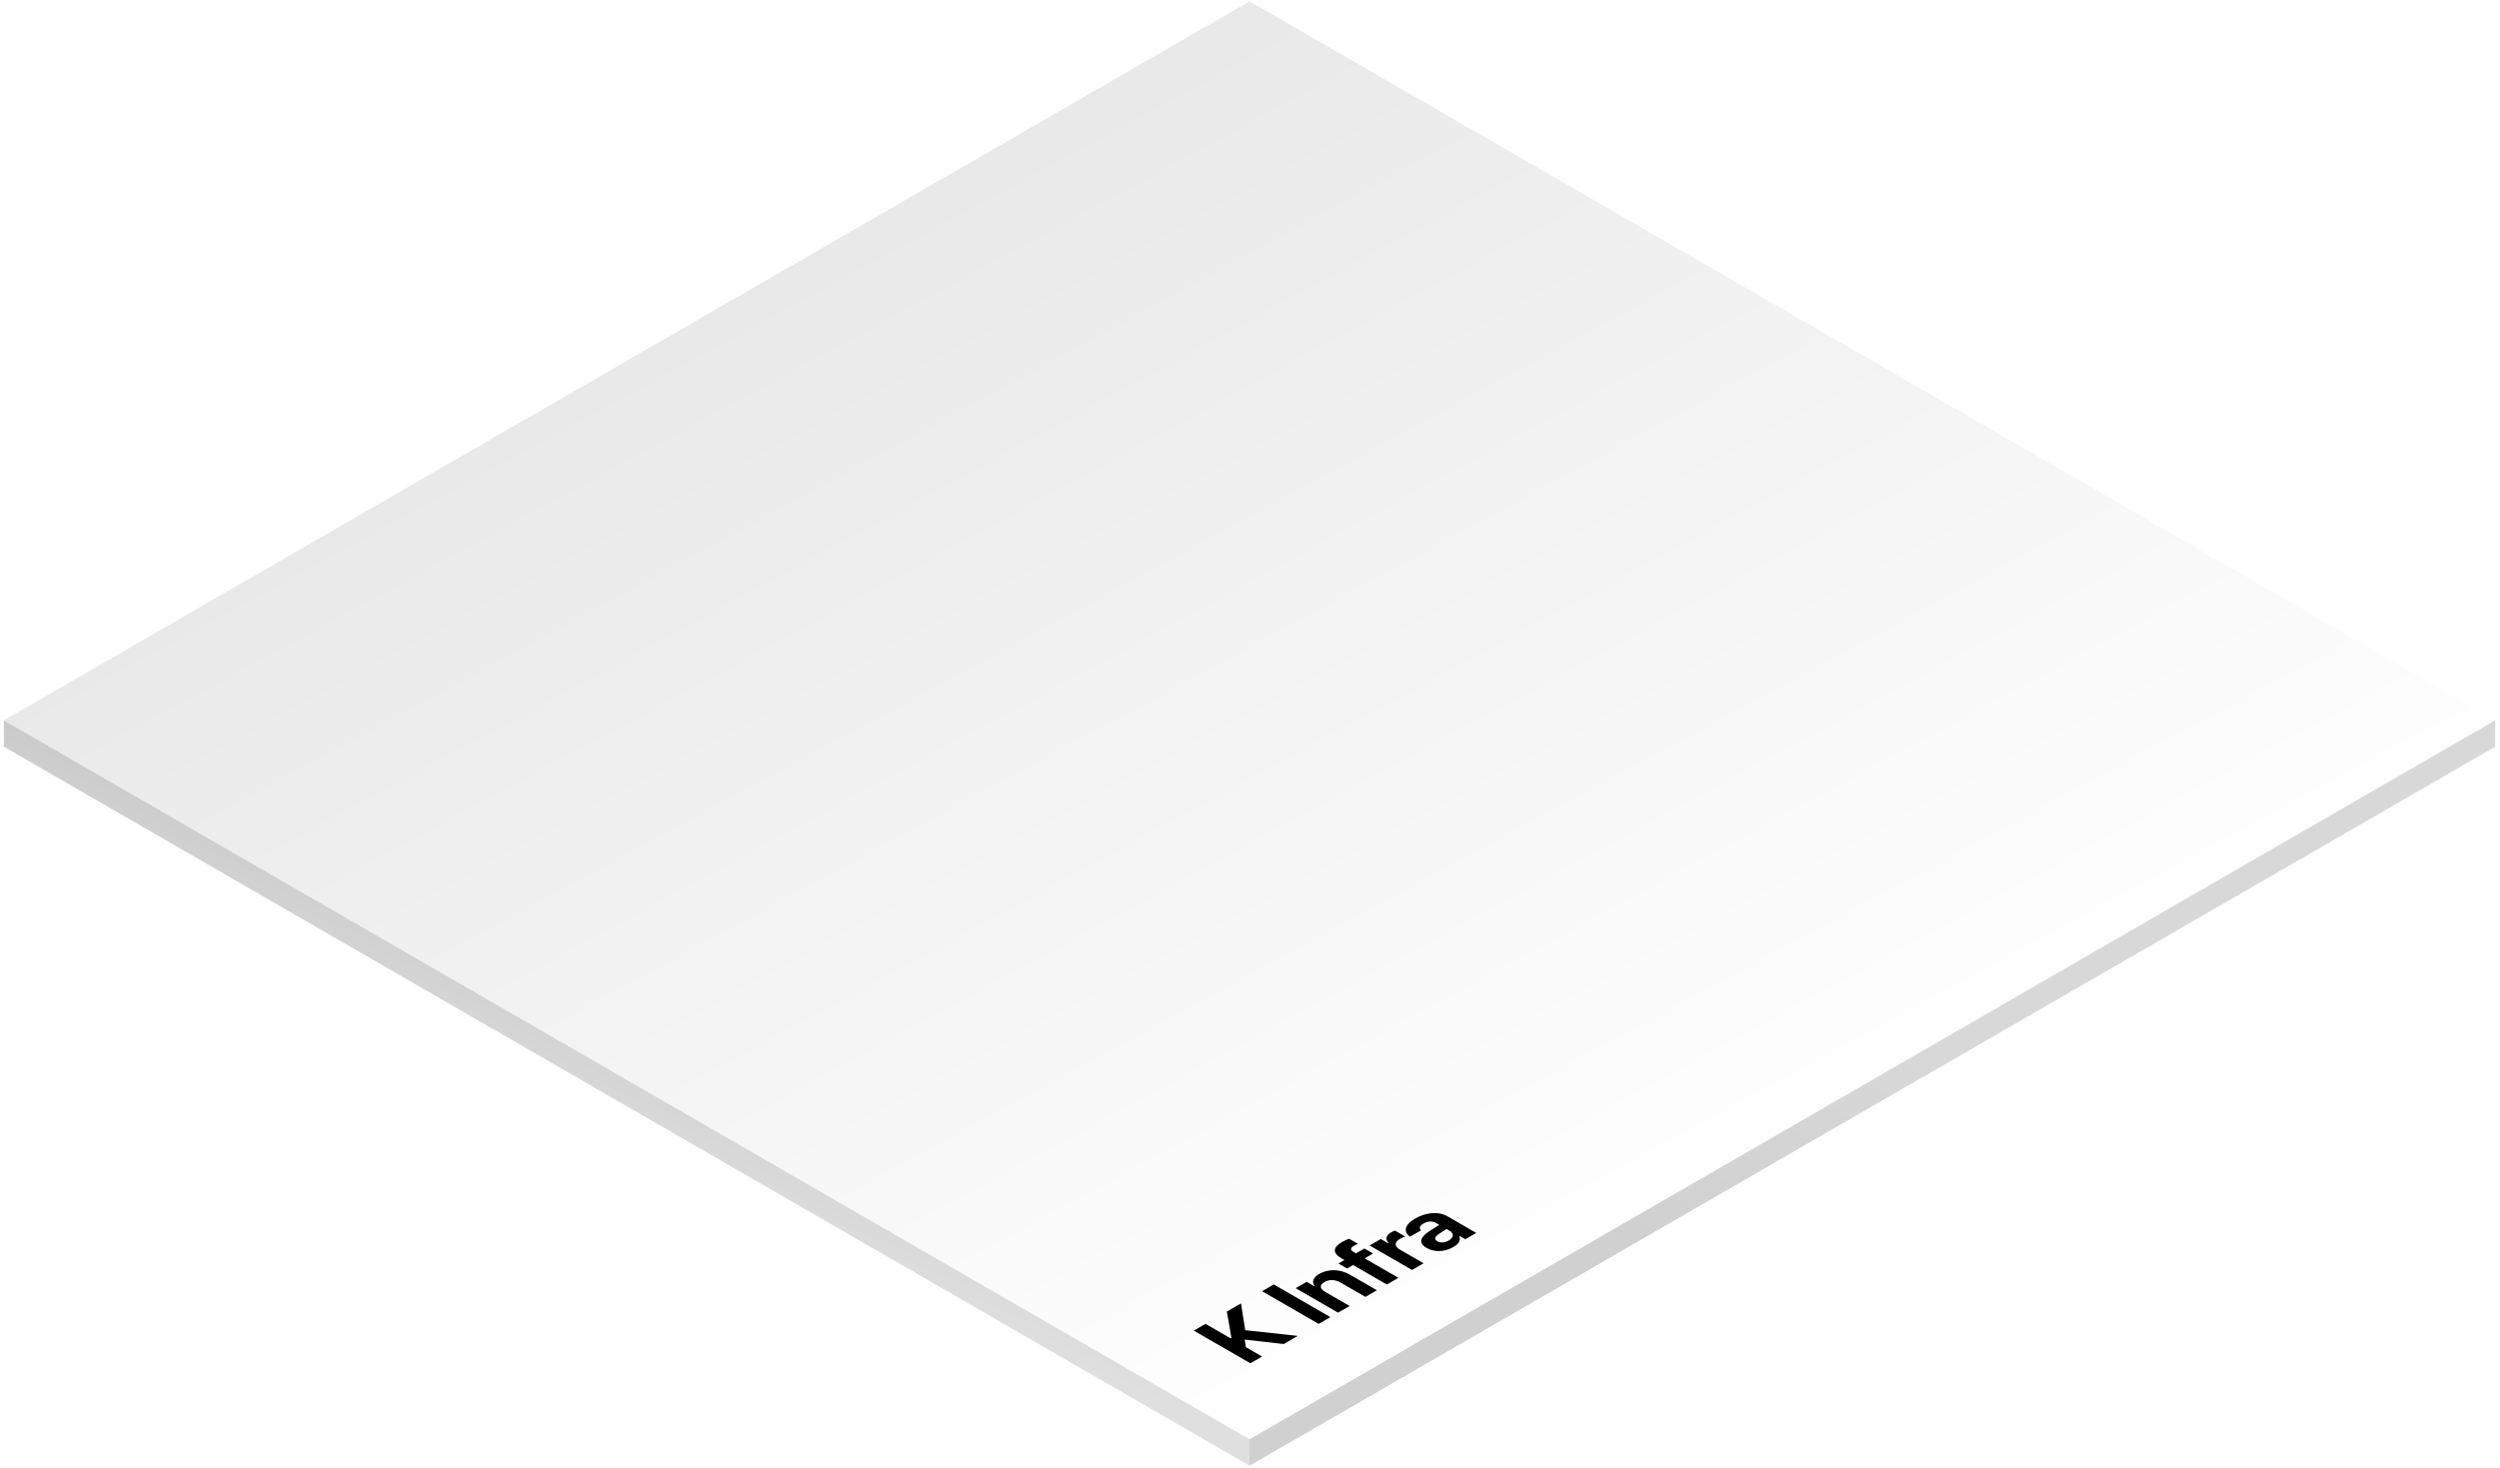
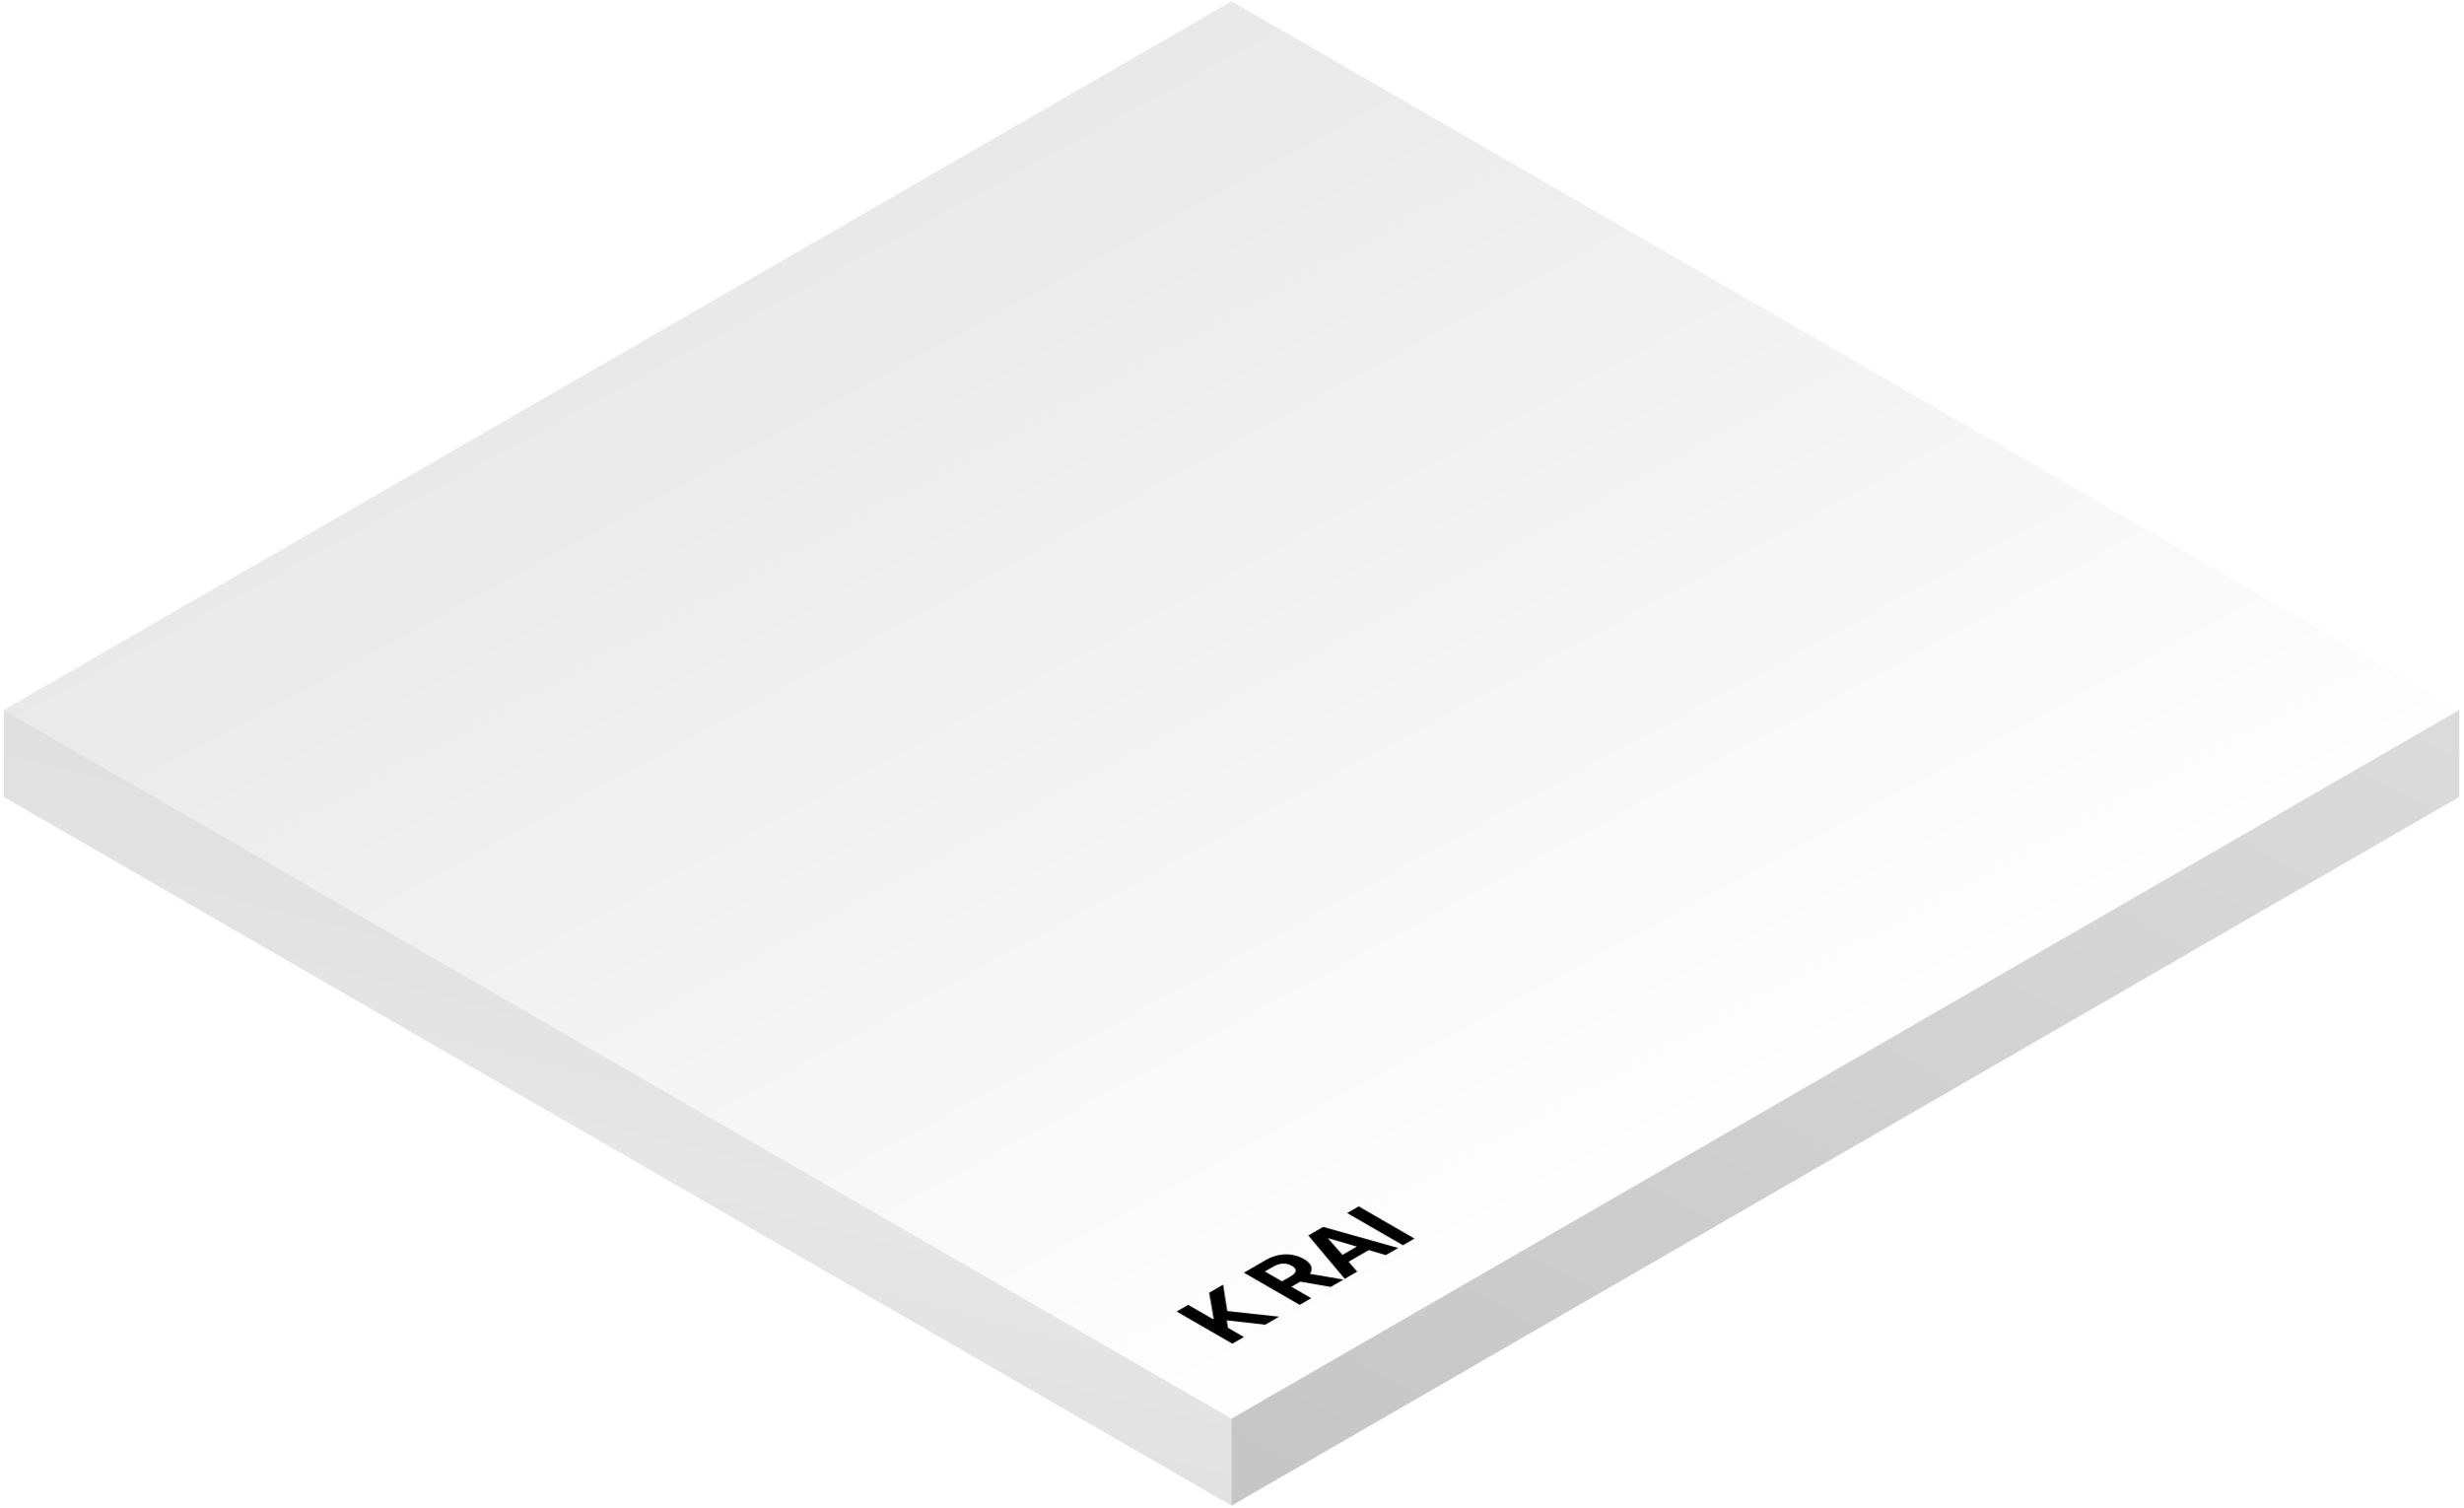
- <svg xmlns="http://www.w3.org/2000/svg" width="606" height="356" viewBox="0 0 606 356" fill="none">
-   <rect width="348.8" height="348.8" transform="matrix(0.866025 0.5 -0.866025 0.5 303.008 0.328125)" fill="url(#paint0_linear_1184_2277)" />
-   <rect width="348.8" height="6.4" transform="matrix(0.866025 0.5 0 1 0.9375 174.729)" fill="url(#paint1_linear_1184_2277)" />
-   <rect width="348.8" height="6.4" transform="matrix(0.866025 -0.5 0 1 303.008 349.129)" fill="url(#paint2_linear_1184_2277)" />
-   <path d="M303.212 330.686L289.497 322.768L292.338 321.127L298.42 324.638L298.609 324.529L297.51 318.141L300.939 316.161L301.962 322.658L314.712 324.047L311.302 326.016L301.83 324.944L302.133 326.782L306.054 329.046L303.212 330.686ZM308.897 311.567L322.612 319.486L319.771 321.127L306.055 313.208L308.897 311.567ZM321.334 313.355L327.282 316.79L324.479 318.408L314.192 312.469L316.863 310.927L318.663 311.966L318.776 311.901C318.056 310.938 318.416 309.877 319.932 309.002C322.073 307.766 324.952 307.788 327.339 309.188L333.894 312.972L331.109 314.58L325.047 311.08C323.778 310.347 322.319 310.315 321.163 310.982C319.989 311.66 319.97 312.568 321.334 313.355ZM330.873 302.839L332.976 304.053L330.93 305.234L339.113 309.959L336.31 311.578L328.126 306.853L326.667 307.695L324.564 306.481L326.023 305.639L325.246 305.19C323.087 303.943 323.257 302.532 325.322 301.34C325.966 300.968 326.553 300.695 327.16 300.476L329.281 301.701C328.846 301.909 328.524 302.073 328.372 302.16C327.463 302.685 327.349 303.167 328.202 303.659L328.827 304.02L330.873 302.839ZM342.42 308.05L332.133 302.111L334.842 300.547L336.623 301.575L336.736 301.509C335.846 300.558 336.13 299.628 337.286 298.961C337.57 298.797 337.968 298.611 338.271 298.502L340.771 299.945C340.43 300.055 339.824 300.317 339.426 300.547C338.157 301.28 338.119 302.33 339.37 303.052L345.223 306.431L342.42 308.05ZM345.934 302.696C343.642 301.373 344.741 299.863 346.597 298.66C347.289 298.206 348.605 297.369 349.022 297.107L348.189 296.626C347.317 296.144 346.218 296.188 345.176 296.79C344.229 297.337 344.059 297.938 344.608 298.43L341.937 299.973C340.327 298.846 340.478 297.14 343.206 295.565C345.442 294.274 348.567 293.629 351.049 295.062L357.983 299.065L355.331 300.596L353.91 299.776L353.834 299.819C354.27 300.662 353.967 301.602 352.432 302.488C350.462 303.626 347.98 303.877 345.934 302.696ZM348.548 301.099C349.344 301.558 350.405 301.427 351.295 300.913C352.565 300.18 352.622 299.163 351.523 298.551L350.765 298.113C350.358 298.37 349.23 299.098 348.795 299.404C347.923 300.016 347.753 300.64 348.548 301.099Z" fill="black" />
+ <svg xmlns="http://www.w3.org/2000/svg" width="606" height="371" viewBox="0 0 606 371" fill="none">
+   <rect width="348.8" height="348.8" transform="matrix(0.866025 0.5 -0.866025 0.5 303.008 0.328125)" fill="url(#paint0_linear_1187_5145)" />
+   <path d="M0.938 174.727L303.007 349.127V370.527L0.938 196.127V174.727Z" fill="url(#paint1_linear_1187_5145)" />
+   <path d="M303.008 349.129L605.077 174.729V196.129L303.008 370.529V349.129Z" fill="url(#paint2_linear_1187_5145)" />
+   <path d="M303.212 330.684L289.497 322.766L292.338 321.125L298.42 324.636L298.609 324.527L297.51 318.139L300.939 316.159L301.962 322.656L314.712 324.045L311.302 326.014L301.83 324.942L302.133 326.78L306.054 329.044L303.212 330.684ZM319.771 321.125L306.055 313.206L311.435 310.1C314.561 308.295 318.103 308.284 320.813 309.848C322.688 310.931 323.19 312.216 322.29 313.501L330.55 314.901L327.405 316.717L319.922 315.415L317.744 316.673L322.612 319.484L319.771 321.125ZM315.432 315.339L317.44 314.179C319.126 313.206 319.24 312.331 317.876 311.543C316.493 310.745 314.921 310.778 313.235 311.751L311.227 312.911L315.432 315.339ZM333.932 312.949L330.863 314.72L321.902 304.056L325.558 301.945L344.01 307.13L340.96 308.891L336.773 307.655L331.81 310.52L333.932 312.949ZM330.313 308.825L333.837 306.791L326.866 304.756L326.771 304.811L330.313 308.825ZM334.302 296.898L348.017 304.816L345.176 306.457L331.46 298.538L334.302 296.898Z" fill="black" />
  <defs>
-     <linearGradient id="paint0_linear_1184_2277" x1="355.833" y1="341.511" x2="-446.291" y2="316.951" gradientUnits="userSpaceOnUse">
+     <linearGradient id="paint0_linear_1187_5145" x1="355.833" y1="341.511" x2="-446.291" y2="316.951" gradientUnits="userSpaceOnUse">
      <stop stop-color="white" />
      <stop offset="1" stop-color="#CECECE" />
    </linearGradient>
-     <linearGradient id="paint1_linear_1184_2277" x1="345.958" y1="0.149" x2="339.417" y2="-46.799" gradientUnits="userSpaceOnUse">
-       <stop stop-color="#DFDFDF" />
-       <stop offset="1" stop-color="#CBCBCB" />
+     <linearGradient id="paint1_linear_1187_5145" x1="334.438" y1="459.474" x2="392.653" y2="234.138" gradientUnits="userSpaceOnUse">
+       <stop stop-color="#DBDBDB" />
+       <stop offset="0.538" stop-color="#E6E6E6" />
+       <stop offset="0.936" stop-color="#DDDDDD" />
    </linearGradient>
-     <linearGradient id="paint2_linear_1184_2277" x1="194.562" y1="5.153" x2="148.753" y2="48.818" gradientUnits="userSpaceOnUse">
-       <stop stop-color="#D8D8D8" />
-       <stop offset="1" stop-color="#D0D0D0" />
+     <linearGradient id="paint2_linear_1187_5145" x1="302.937" y1="408.476" x2="496.153" y2="53.456" gradientUnits="userSpaceOnUse">
+       <stop stop-color="#C3C3C3" />
+       <stop offset="1" stop-color="#DFDFDF" />
    </linearGradient>
  </defs>
</svg>
